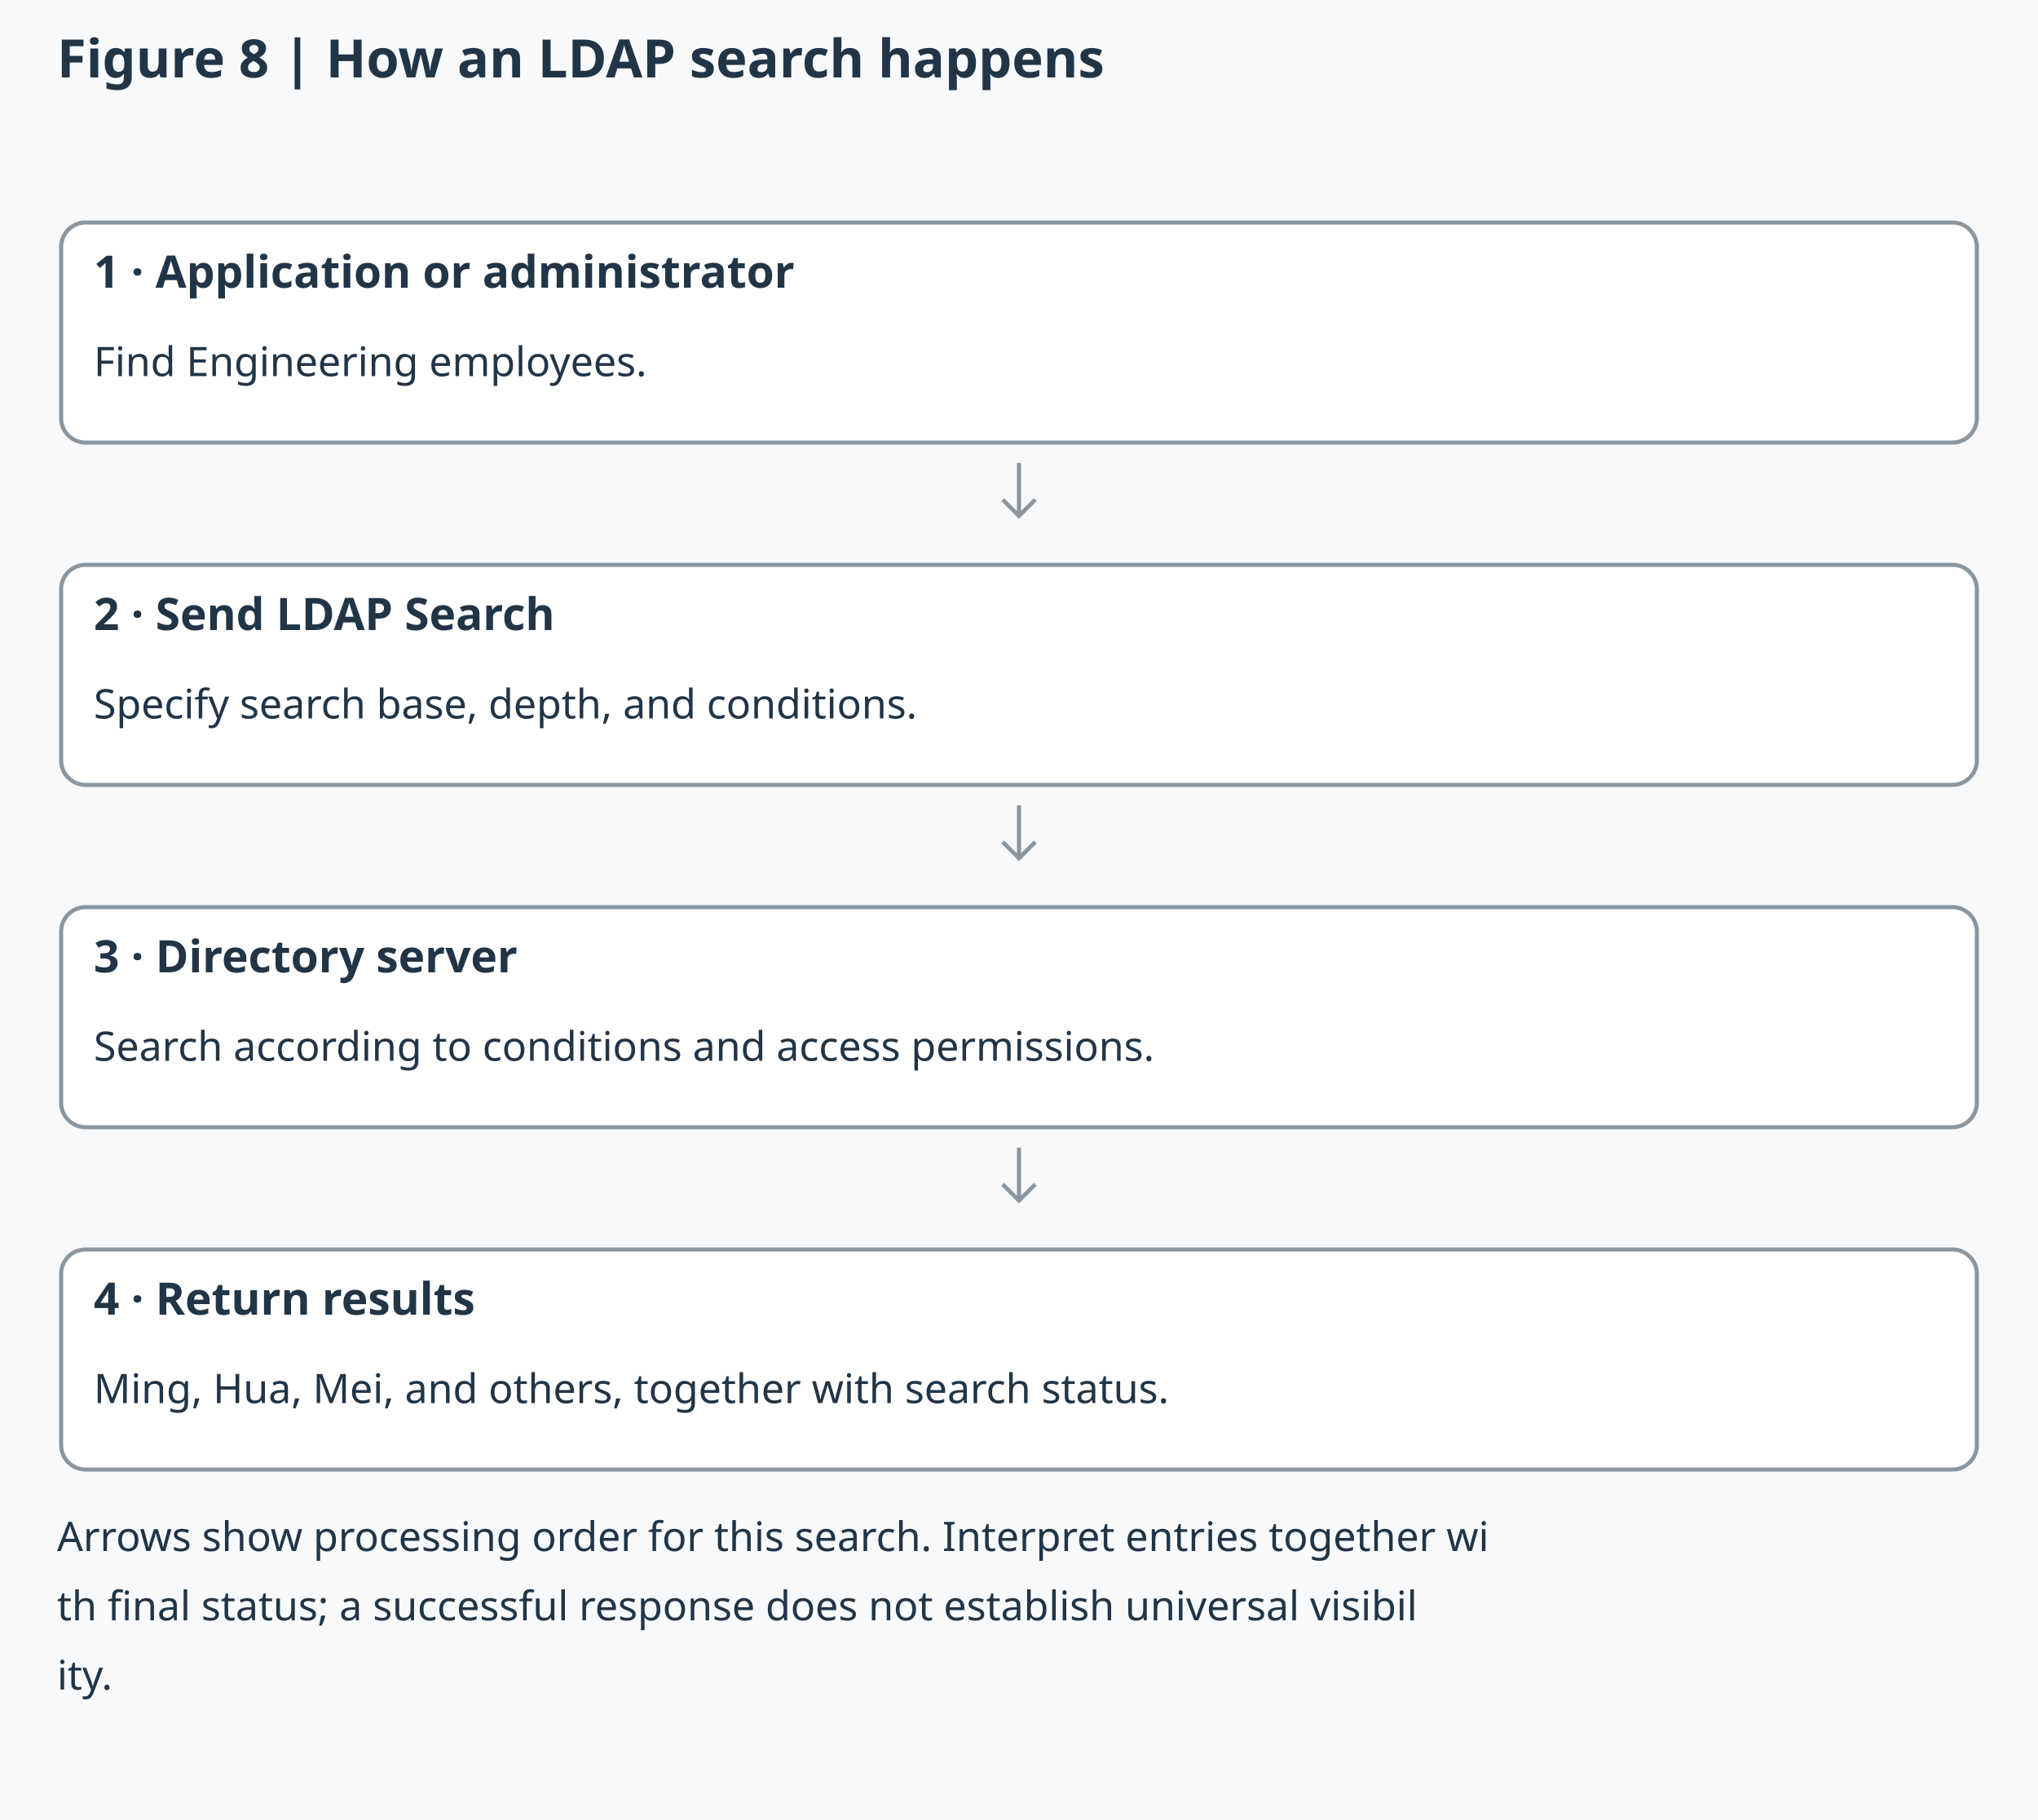
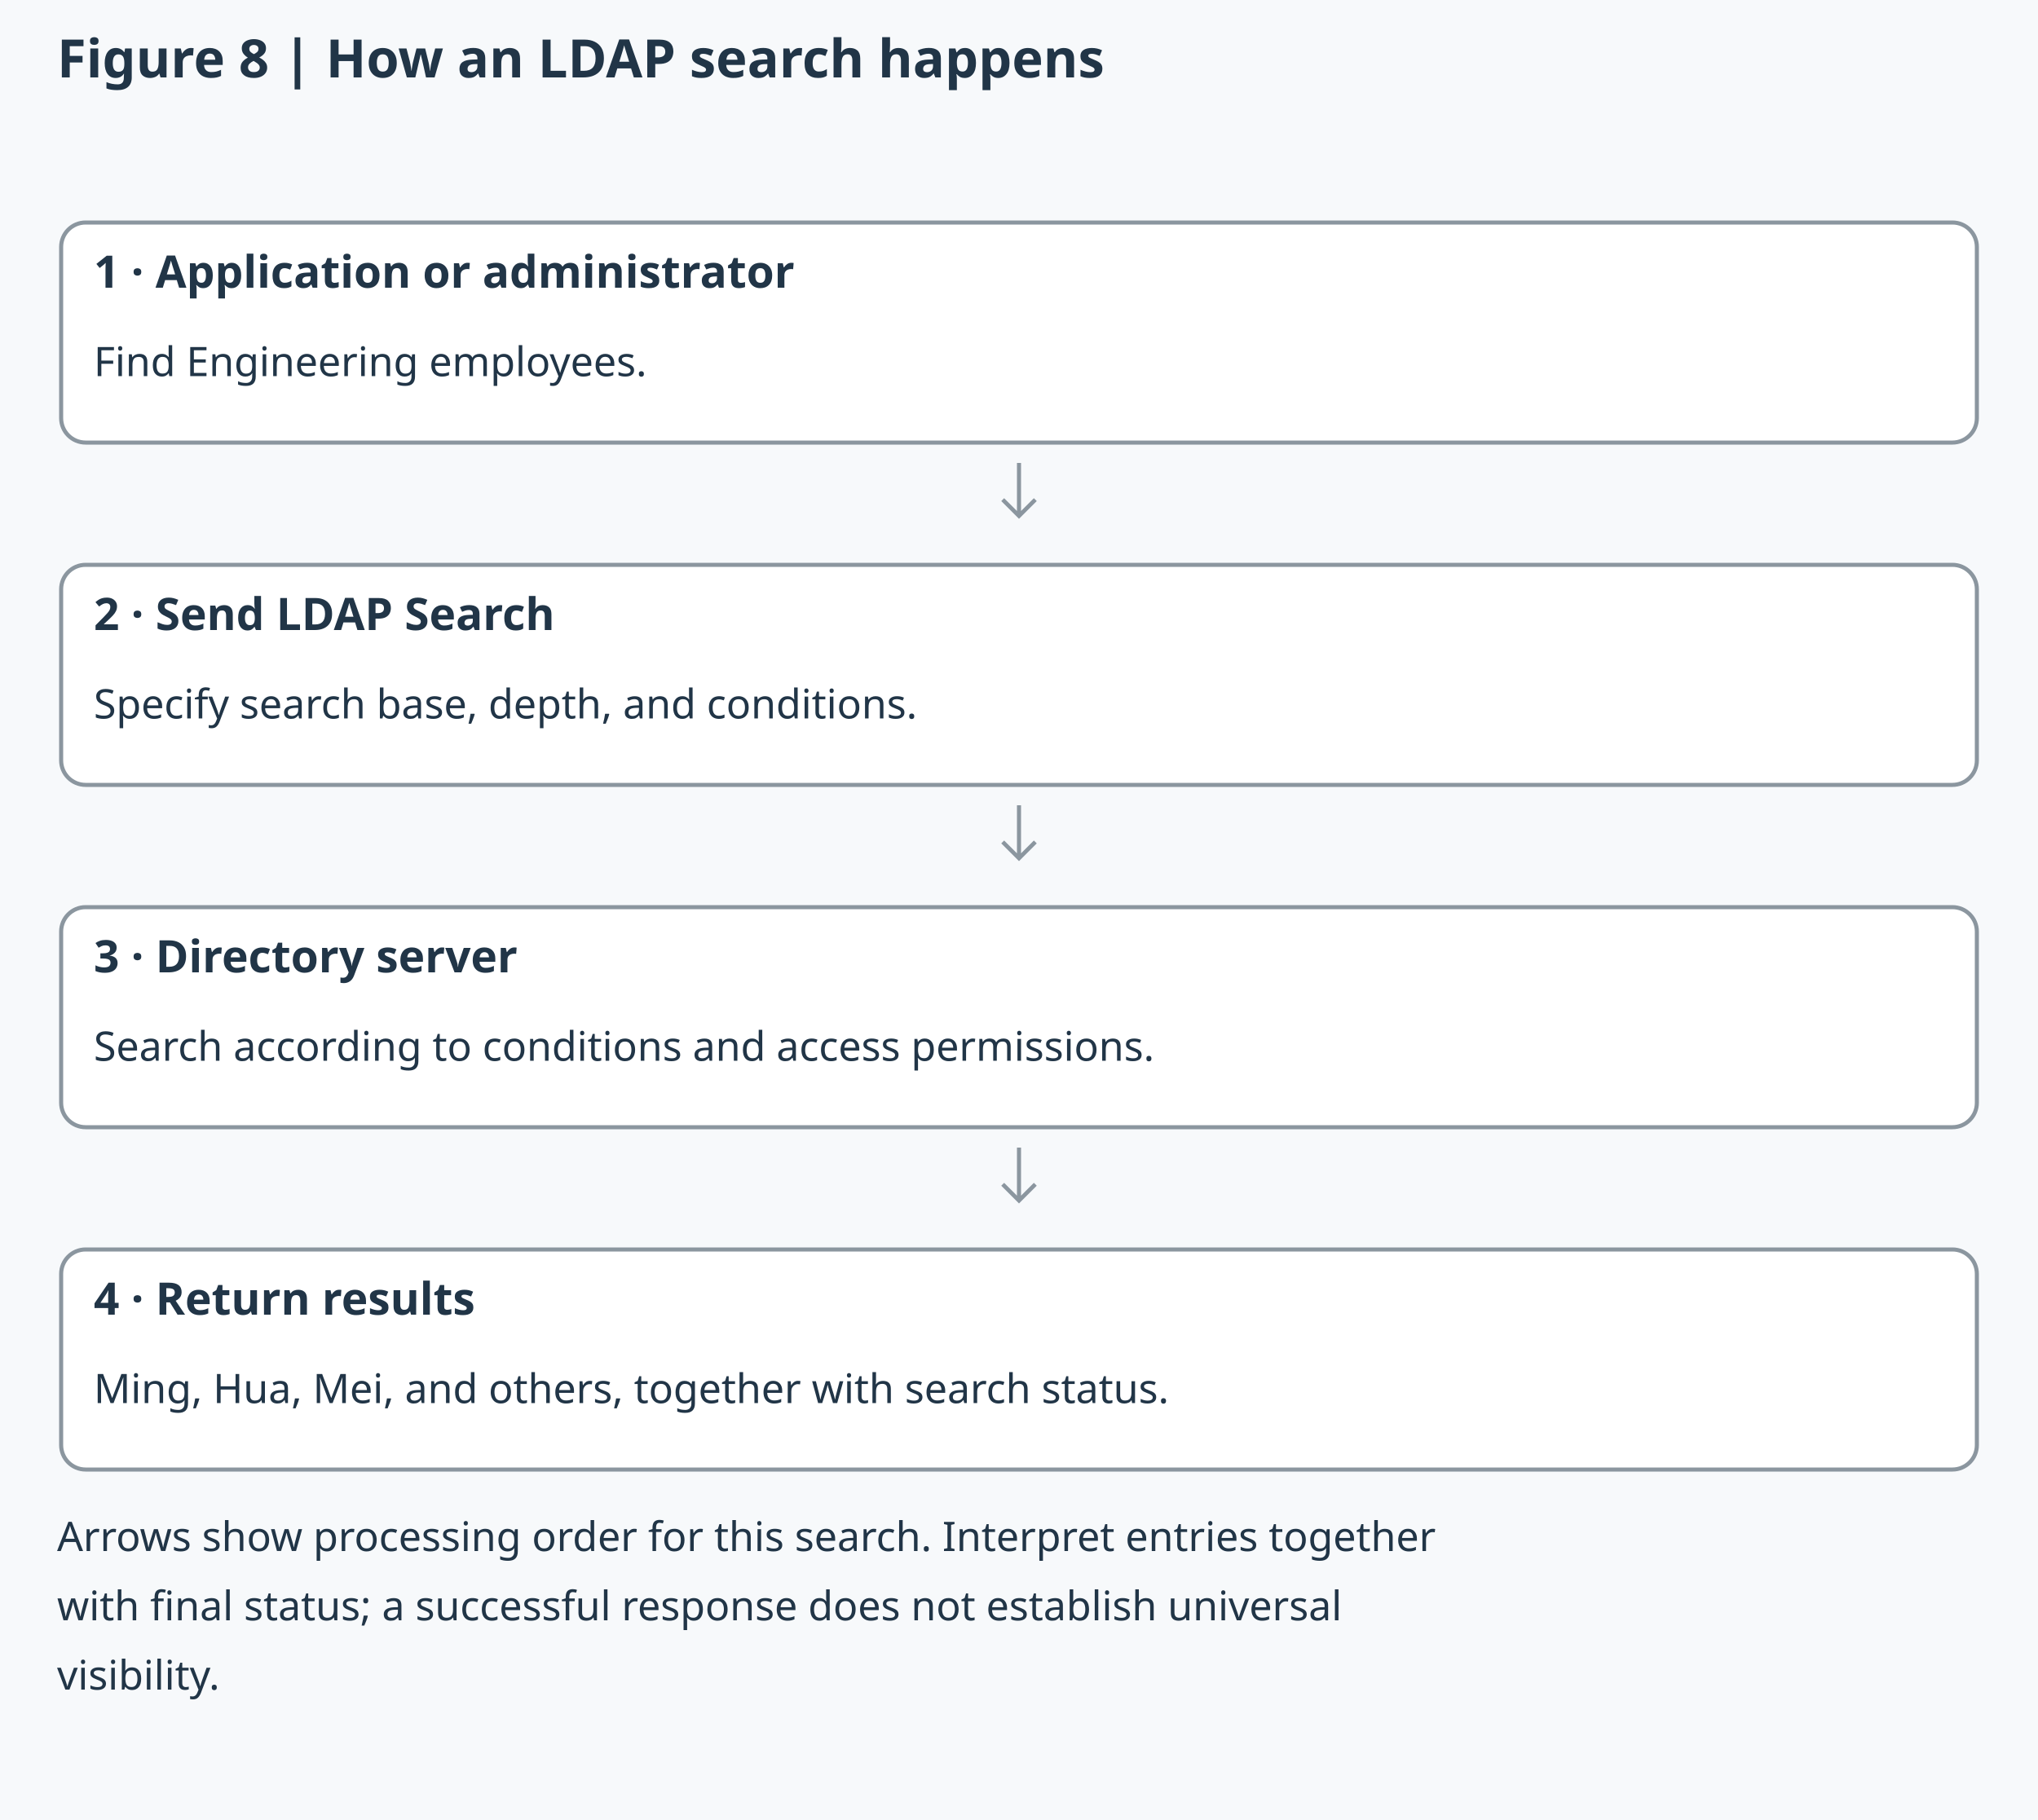
<svg xmlns="http://www.w3.org/2000/svg" viewBox="0 0 850 759.22" role="img" aria-labelledby="m0408-search-en-title m0408-search-en-desc" preserveAspectRatio="xMidYMid meet">
  <g transform="scale(0.85)">
    <rect width="1000" height="893.2" fill="#f7f9fb" />
    <g font-family="sans-serif" fill="#213547">
      <text x="28" y="38.0" font-size="26" font-weight="700">Figure 8 | How an LDAP search happens</text>
      <rect x="30" y="109.2" width="940" height="108" rx="12" fill="#ffffff" stroke="#8b969f" stroke-width="2" />
      <text x="46" y="141.2" font-size="22" font-weight="700">1 · Application or administrator</text>
      <text x="46" y="184.6" font-size="20">Find Engineering employees.</text>
      <path d="M500 227.2V253.2m-8 -8 8 8 8 -8" fill="none" stroke="#8b969f" stroke-width="2" />
      <rect x="30" y="277.2" width="940" height="108" rx="12" fill="#ffffff" stroke="#8b969f" stroke-width="2" />
      <text x="46" y="309.2" font-size="22" font-weight="700">2 · Send LDAP Search</text>
      <text x="46" y="352.6" font-size="20">Specify search base, depth, and conditions.</text>
      <path d="M500 395.2V421.2m-8 -8 8 8 8 -8" fill="none" stroke="#8b969f" stroke-width="2" />
      <rect x="30" y="445.2" width="940" height="108" rx="12" fill="#ffffff" stroke="#8b969f" stroke-width="2" />
      <text x="46" y="477.2" font-size="22" font-weight="700">3 · Directory server</text>
      <text x="46" y="520.6" font-size="20">Search according to conditions and access permissions.</text>
      <path d="M500 563.2V589.2m-8 -8 8 8 8 -8" fill="none" stroke="#8b969f" stroke-width="2" />
      <rect x="30" y="613.2" width="940" height="108" rx="12" fill="#ffffff" stroke="#8b969f" stroke-width="2" />
      <text x="46" y="645.2" font-size="22" font-weight="700">4 · Return results</text>
      <text x="46" y="688.6" font-size="20">Ming, Hua, Mei, and others, together with search status.</text>
-       <text x="28" y="761.2" font-size="20">Arrows show processing order for this search. Interpret entries together wi</text>
-       <text x="28" y="795.2" font-size="20">th final status; a successful response does not establish universal visibil</text>
-       <text x="28" y="829.2" font-size="20">ity.</text>
+       <text x="28" y="761.2" font-size="20">Arrows show processing order for this search. Interpret entries together</text>
+       <text x="28" y="795.2" font-size="20">with final status; a successful response does not establish universal</text>
+       <text x="28" y="829.2" font-size="20">visibility.</text>
    </g>
  </g>
</svg>
